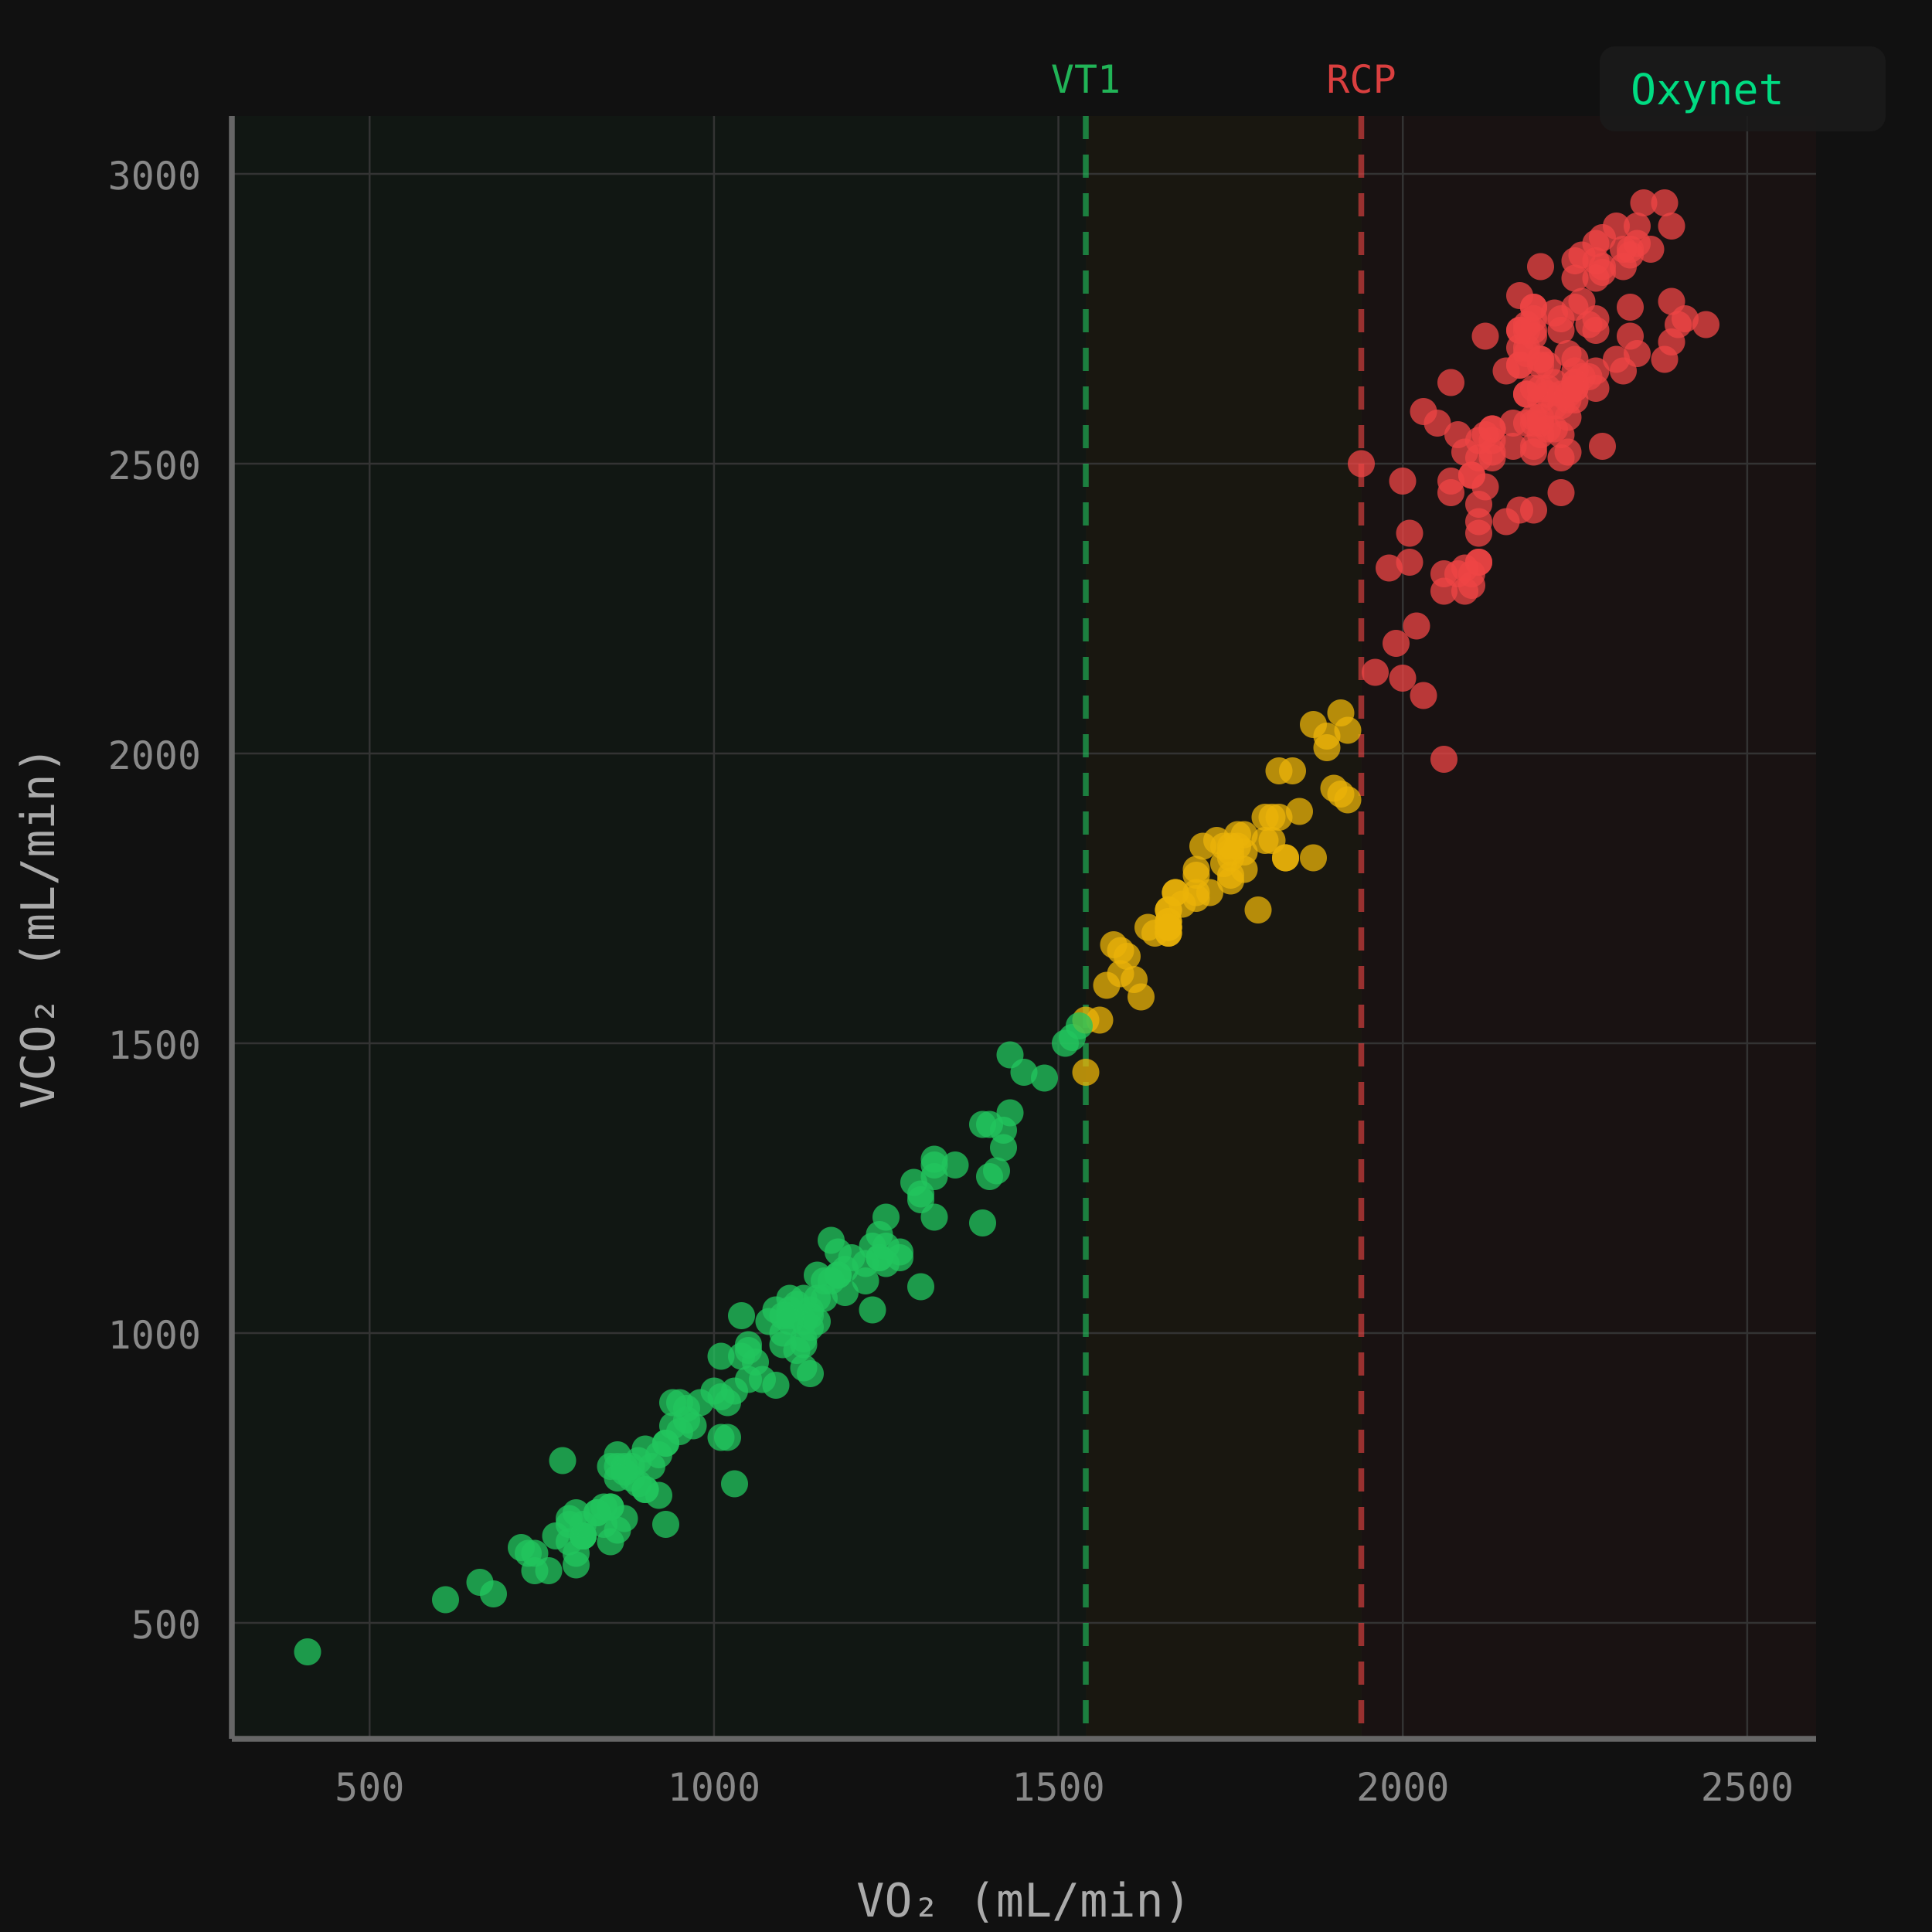
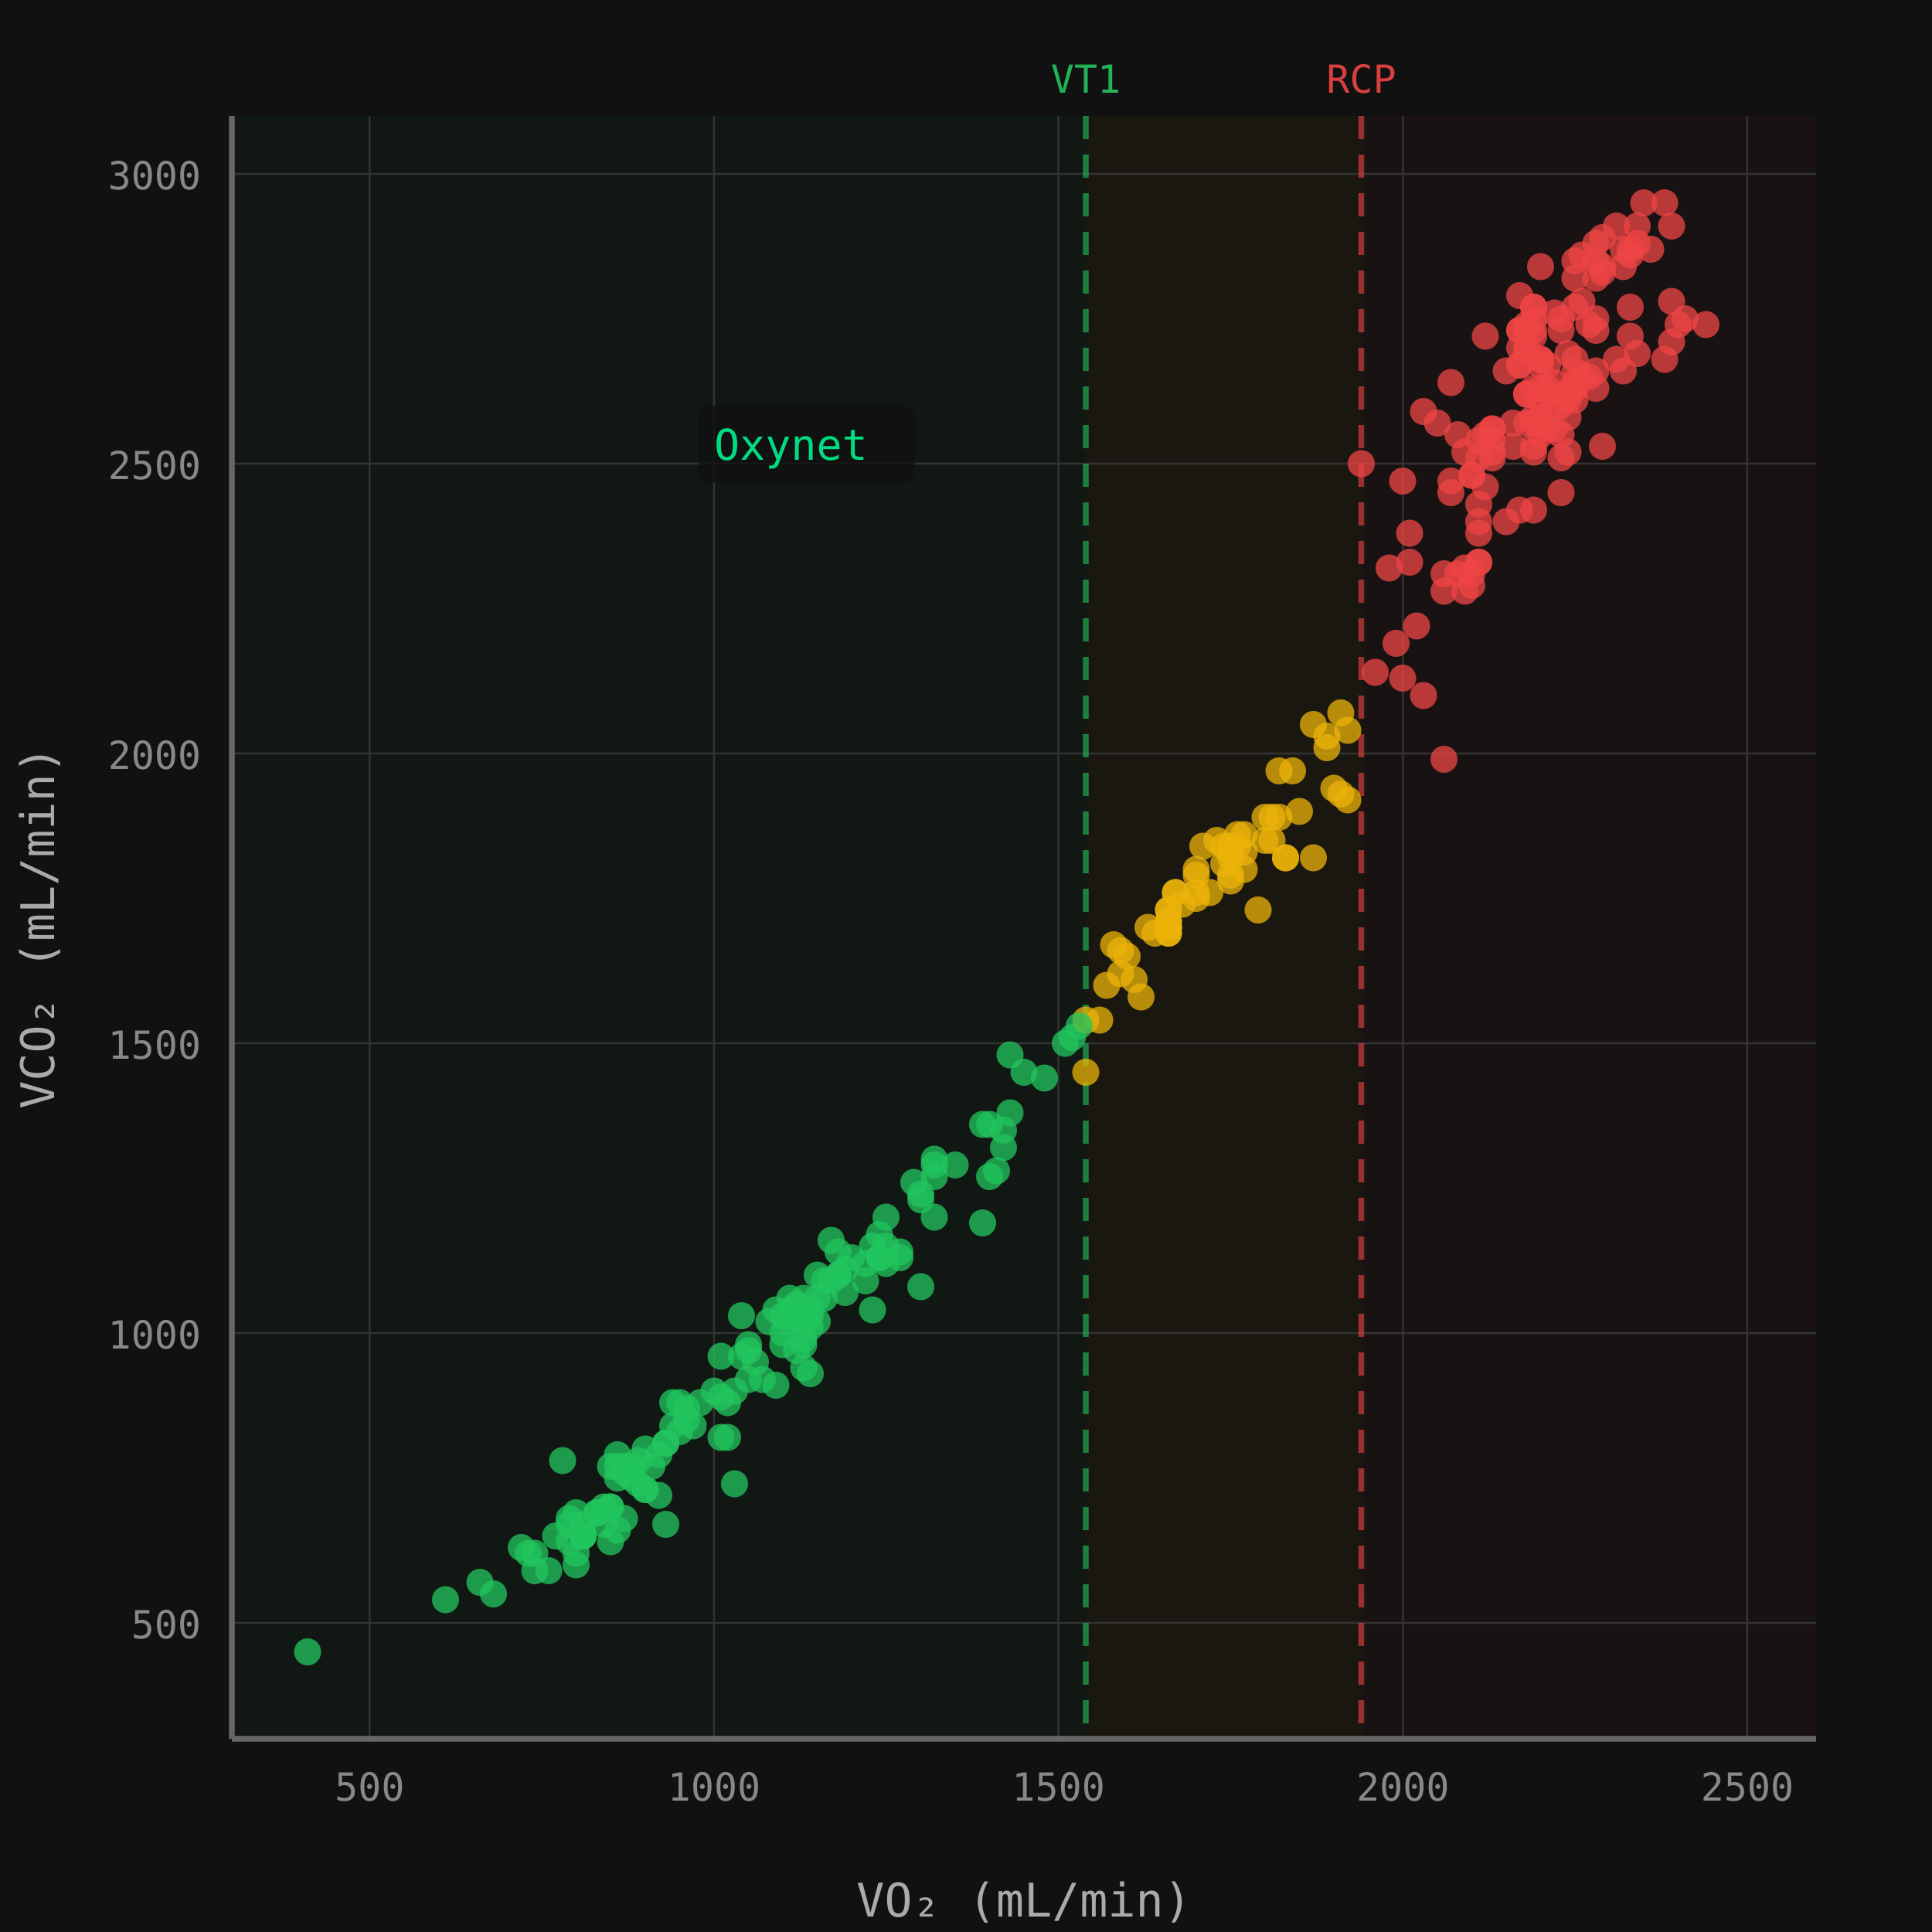
<svg xmlns="http://www.w3.org/2000/svg" width="500" height="500" viewBox="0 0 500 500">
  <rect width="500" height="500" fill="#111" />
  <rect x="60" y="30" width="221.043" height="420" fill="#22c55e" fill-opacity="0.04" />
  <rect x="281.043" y="30" width="71.304" height="420" fill="#eab308" fill-opacity="0.04" />
  <rect x="352.348" y="30" width="117.652" height="420" fill="#ef4444" fill-opacity="0.04" />
  <line x1="95.652" y1="30" x2="95.652" y2="450" stroke="#333" stroke-width="0.5" />
  <line x1="184.783" y1="30" x2="184.783" y2="450" stroke="#333" stroke-width="0.5" />
  <line x1="273.913" y1="30" x2="273.913" y2="450" stroke="#333" stroke-width="0.5" />
  <line x1="363.043" y1="30" x2="363.043" y2="450" stroke="#333" stroke-width="0.5" />
  <line x1="452.174" y1="30" x2="452.174" y2="450" stroke="#333" stroke-width="0.5" />
  <line x1="60" y1="420" x2="470" y2="420" stroke="#333" stroke-width="0.5" />
  <line x1="60" y1="345" x2="470" y2="345" stroke="#333" stroke-width="0.5" />
  <line x1="60" y1="270" x2="470" y2="270" stroke="#333" stroke-width="0.5" />
  <line x1="60" y1="195" x2="470" y2="195" stroke="#333" stroke-width="0.5" />
  <line x1="60" y1="120" x2="470" y2="120" stroke="#333" stroke-width="0.5" />
  <line x1="60" y1="45" x2="470" y2="45" stroke="#333" stroke-width="0.5" />
  <line x1="60" y1="450" x2="470" y2="450" stroke="#666" stroke-width="1.5" />
  <line x1="60" y1="30" x2="60" y2="450" stroke="#666" stroke-width="1.5" />
  <text x="95.652" y="466" text-anchor="middle" fill="#888" font-size="10" font-family="monospace">500</text>
  <text x="184.783" y="466" text-anchor="middle" fill="#888" font-size="10" font-family="monospace">1000</text>
  <text x="273.913" y="466" text-anchor="middle" fill="#888" font-size="10" font-family="monospace">1500</text>
  <text x="363.043" y="466" text-anchor="middle" fill="#888" font-size="10" font-family="monospace">2000</text>
  <text x="452.174" y="466" text-anchor="middle" fill="#888" font-size="10" font-family="monospace">2500</text>
  <text x="52" y="424" text-anchor="end" fill="#888" font-size="10" font-family="monospace">500</text>
  <text x="52" y="349" text-anchor="end" fill="#888" font-size="10" font-family="monospace">1000</text>
  <text x="52" y="274" text-anchor="end" fill="#888" font-size="10" font-family="monospace">1500</text>
  <text x="52" y="199" text-anchor="end" fill="#888" font-size="10" font-family="monospace">2000</text>
  <text x="52" y="124" text-anchor="end" fill="#888" font-size="10" font-family="monospace">2500</text>
  <text x="52" y="49" text-anchor="end" fill="#888" font-size="10" font-family="monospace">3000</text>
  <text x="265" y="496" text-anchor="middle" fill="#aaa" font-size="12" font-family="monospace">VO₂ (mL/min)</text>
  <text x="14" y="240" text-anchor="middle" fill="#aaa" font-size="12" font-family="monospace" transform="rotate(-90,14,240)">VCO₂ (mL/min)</text>
  <line x1="281.0" y1="30" x2="281.0" y2="450" stroke="#22c55e" stroke-width="1.5" stroke-dasharray="6,4" opacity="0.6" />
  <line x1="352.3" y1="30" x2="352.3" y2="450" stroke="#ef4444" stroke-width="1.5" stroke-dasharray="6,4" opacity="0.6" />
  <text x="281.0" y="24" text-anchor="middle" fill="#22c55e" font-size="10" font-family="monospace" opacity="0.9">VT1</text>
  <text x="352.3" y="24" text-anchor="middle" fill="#ef4444" font-size="10" font-family="monospace" opacity="0.9">RCP</text>
  <circle cx="79.6" cy="427.5" r="3.5" fill="#22c55e" fill-opacity="0.75" stroke="none" />
  <circle cx="145.6" cy="378.0" r="3.5" fill="#22c55e" fill-opacity="0.75" stroke="none" />
  <circle cx="115.3" cy="414.0" r="3.5" fill="#22c55e" fill-opacity="0.75" stroke="none" />
  <circle cx="136.7" cy="402.0" r="3.5" fill="#22c55e" fill-opacity="0.75" stroke="none" />
  <circle cx="172.3" cy="394.5" r="3.5" fill="#22c55e" fill-opacity="0.75" stroke="none" />
  <circle cx="149.1" cy="405.0" r="3.5" fill="#22c55e" fill-opacity="0.75" stroke="none" />
  <circle cx="161.6" cy="393.0" r="3.5" fill="#22c55e" fill-opacity="0.75" stroke="none" />
  <circle cx="142.0" cy="406.5" r="3.5" fill="#22c55e" fill-opacity="0.75" stroke="none" />
  <circle cx="159.8" cy="396.0" r="3.5" fill="#22c55e" fill-opacity="0.75" stroke="none" />
  <circle cx="149.1" cy="402.0" r="3.5" fill="#22c55e" fill-opacity="0.75" stroke="none" />
  <circle cx="158.0" cy="399.0" r="3.5" fill="#22c55e" fill-opacity="0.75" stroke="none" />
  <circle cx="170.5" cy="387.0" r="3.5" fill="#22c55e" fill-opacity="0.75" stroke="none" />
  <circle cx="156.3" cy="394.5" r="3.5" fill="#22c55e" fill-opacity="0.75" stroke="none" />
  <circle cx="190.1" cy="384.0" r="3.5" fill="#22c55e" fill-opacity="0.75" stroke="none" />
  <circle cx="154.5" cy="391.5" r="3.5" fill="#22c55e" fill-opacity="0.75" stroke="none" />
  <circle cx="156.3" cy="390.0" r="3.5" fill="#22c55e" fill-opacity="0.75" stroke="none" />
  <circle cx="143.8" cy="397.5" r="3.5" fill="#22c55e" fill-opacity="0.75" stroke="none" />
  <circle cx="150.9" cy="397.5" r="3.5" fill="#22c55e" fill-opacity="0.75" stroke="none" />
  <circle cx="167.0" cy="385.5" r="3.5" fill="#22c55e" fill-opacity="0.75" stroke="none" />
  <circle cx="163.4" cy="382.5" r="3.5" fill="#22c55e" fill-opacity="0.75" stroke="none" />
  <circle cx="124.2" cy="409.5" r="3.5" fill="#22c55e" fill-opacity="0.75" stroke="none" />
  <circle cx="147.3" cy="399.0" r="3.5" fill="#22c55e" fill-opacity="0.75" stroke="none" />
  <circle cx="150.9" cy="397.5" r="3.5" fill="#22c55e" fill-opacity="0.75" stroke="none" />
  <circle cx="138.4" cy="406.5" r="3.5" fill="#22c55e" fill-opacity="0.75" stroke="none" />
  <circle cx="150.9" cy="397.5" r="3.5" fill="#22c55e" fill-opacity="0.75" stroke="none" />
  <circle cx="150.9" cy="394.5" r="3.5" fill="#22c55e" fill-opacity="0.75" stroke="none" />
  <circle cx="127.7" cy="412.5" r="3.5" fill="#22c55e" fill-opacity="0.75" stroke="none" />
  <circle cx="179.4" cy="369.0" r="3.5" fill="#22c55e" fill-opacity="0.75" stroke="none" />
  <circle cx="158.0" cy="379.5" r="3.5" fill="#22c55e" fill-opacity="0.75" stroke="none" />
  <circle cx="134.9" cy="400.5" r="3.5" fill="#22c55e" fill-opacity="0.75" stroke="none" />
  <circle cx="147.3" cy="393.0" r="3.5" fill="#22c55e" fill-opacity="0.75" stroke="none" />
  <circle cx="138.4" cy="402.0" r="3.5" fill="#22c55e" fill-opacity="0.75" stroke="none" />
  <circle cx="150.9" cy="397.5" r="3.5" fill="#22c55e" fill-opacity="0.75" stroke="none" />
  <circle cx="167.0" cy="385.5" r="3.5" fill="#22c55e" fill-opacity="0.75" stroke="none" />
  <circle cx="158.0" cy="390.0" r="3.5" fill="#22c55e" fill-opacity="0.75" stroke="none" />
  <circle cx="158.0" cy="390.0" r="3.5" fill="#22c55e" fill-opacity="0.75" stroke="none" />
  <circle cx="154.5" cy="391.5" r="3.5" fill="#22c55e" fill-opacity="0.75" stroke="none" />
  <circle cx="175.9" cy="370.5" r="3.5" fill="#22c55e" fill-opacity="0.75" stroke="none" />
  <circle cx="147.3" cy="394.5" r="3.5" fill="#22c55e" fill-opacity="0.75" stroke="none" />
  <circle cx="168.7" cy="379.5" r="3.5" fill="#22c55e" fill-opacity="0.75" stroke="none" />
  <circle cx="170.5" cy="376.5" r="3.5" fill="#22c55e" fill-opacity="0.75" stroke="none" />
  <circle cx="188.3" cy="372.0" r="3.5" fill="#22c55e" fill-opacity="0.75" stroke="none" />
  <circle cx="165.2" cy="384.0" r="3.5" fill="#22c55e" fill-opacity="0.75" stroke="none" />
  <circle cx="186.6" cy="372.0" r="3.5" fill="#22c55e" fill-opacity="0.75" stroke="none" />
  <circle cx="208.0" cy="354.0" r="3.5" fill="#22c55e" fill-opacity="0.75" stroke="none" />
  <circle cx="238.3" cy="333.0" r="3.5" fill="#22c55e" fill-opacity="0.75" stroke="none" />
  <circle cx="218.7" cy="334.5" r="3.5" fill="#22c55e" fill-opacity="0.75" stroke="none" />
  <circle cx="193.7" cy="349.5" r="3.5" fill="#22c55e" fill-opacity="0.75" stroke="none" />
  <circle cx="174.1" cy="363.0" r="3.5" fill="#22c55e" fill-opacity="0.75" stroke="none" />
  <circle cx="159.8" cy="376.5" r="3.5" fill="#22c55e" fill-opacity="0.75" stroke="none" />
  <circle cx="159.8" cy="379.5" r="3.5" fill="#22c55e" fill-opacity="0.75" stroke="none" />
  <circle cx="209.7" cy="355.5" r="3.5" fill="#22c55e" fill-opacity="0.75" stroke="none" />
  <circle cx="200.8" cy="358.5" r="3.5" fill="#22c55e" fill-opacity="0.75" stroke="none" />
  <circle cx="208.0" cy="346.5" r="3.5" fill="#22c55e" fill-opacity="0.75" stroke="none" />
  <circle cx="163.4" cy="379.5" r="3.5" fill="#22c55e" fill-opacity="0.75" stroke="none" />
  <circle cx="177.7" cy="364.5" r="3.5" fill="#22c55e" fill-opacity="0.75" stroke="none" />
  <circle cx="175.9" cy="363.0" r="3.5" fill="#22c55e" fill-opacity="0.75" stroke="none" />
  <circle cx="174.1" cy="369.0" r="3.5" fill="#22c55e" fill-opacity="0.75" stroke="none" />
  <circle cx="159.8" cy="382.5" r="3.5" fill="#22c55e" fill-opacity="0.75" stroke="none" />
  <circle cx="149.1" cy="391.5" r="3.5" fill="#22c55e" fill-opacity="0.75" stroke="none" />
  <circle cx="161.6" cy="379.5" r="3.5" fill="#22c55e" fill-opacity="0.75" stroke="none" />
  <circle cx="197.3" cy="357.0" r="3.5" fill="#22c55e" fill-opacity="0.75" stroke="none" />
  <circle cx="195.5" cy="352.5" r="3.5" fill="#22c55e" fill-opacity="0.75" stroke="none" />
  <circle cx="167.0" cy="375.0" r="3.5" fill="#22c55e" fill-opacity="0.75" stroke="none" />
  <circle cx="190.1" cy="360.0" r="3.5" fill="#22c55e" fill-opacity="0.75" stroke="none" />
  <circle cx="161.6" cy="381.0" r="3.5" fill="#22c55e" fill-opacity="0.75" stroke="none" />
  <circle cx="177.7" cy="367.5" r="3.5" fill="#22c55e" fill-opacity="0.75" stroke="none" />
  <circle cx="165.2" cy="378.0" r="3.5" fill="#22c55e" fill-opacity="0.75" stroke="none" />
  <circle cx="172.3" cy="373.5" r="3.5" fill="#22c55e" fill-opacity="0.75" stroke="none" />
  <circle cx="172.3" cy="373.5" r="3.5" fill="#22c55e" fill-opacity="0.75" stroke="none" />
  <circle cx="193.7" cy="357.0" r="3.5" fill="#22c55e" fill-opacity="0.75" stroke="none" />
  <circle cx="184.8" cy="360.0" r="3.5" fill="#22c55e" fill-opacity="0.75" stroke="none" />
  <circle cx="181.2" cy="363.0" r="3.5" fill="#22c55e" fill-opacity="0.75" stroke="none" />
  <circle cx="202.6" cy="348.0" r="3.5" fill="#22c55e" fill-opacity="0.75" stroke="none" />
  <circle cx="225.8" cy="339.0" r="3.5" fill="#22c55e" fill-opacity="0.75" stroke="none" />
  <circle cx="206.2" cy="337.5" r="3.5" fill="#22c55e" fill-opacity="0.75" stroke="none" />
  <circle cx="216.9" cy="324.0" r="3.5" fill="#22c55e" fill-opacity="0.75" stroke="none" />
  <circle cx="215.1" cy="321.0" r="3.5" fill="#22c55e" fill-opacity="0.75" stroke="none" />
  <circle cx="191.9" cy="340.5" r="3.5" fill="#22c55e" fill-opacity="0.75" stroke="none" />
  <circle cx="186.6" cy="351.0" r="3.5" fill="#22c55e" fill-opacity="0.75" stroke="none" />
  <circle cx="191.9" cy="351.0" r="3.5" fill="#22c55e" fill-opacity="0.75" stroke="none" />
  <circle cx="186.6" cy="361.5" r="3.5" fill="#22c55e" fill-opacity="0.75" stroke="none" />
  <circle cx="206.2" cy="349.5" r="3.5" fill="#22c55e" fill-opacity="0.75" stroke="none" />
  <circle cx="188.3" cy="363.0" r="3.5" fill="#22c55e" fill-opacity="0.75" stroke="none" />
  <circle cx="208.0" cy="348.0" r="3.5" fill="#22c55e" fill-opacity="0.75" stroke="none" />
  <circle cx="209.7" cy="343.5" r="3.5" fill="#22c55e" fill-opacity="0.75" stroke="none" />
  <circle cx="229.3" cy="327.0" r="3.5" fill="#22c55e" fill-opacity="0.75" stroke="none" />
  <circle cx="224.0" cy="331.5" r="3.5" fill="#22c55e" fill-opacity="0.75" stroke="none" />
  <circle cx="209.7" cy="340.5" r="3.5" fill="#22c55e" fill-opacity="0.75" stroke="none" />
  <circle cx="232.9" cy="324.0" r="3.5" fill="#22c55e" fill-opacity="0.75" stroke="none" />
  <circle cx="209.7" cy="339.0" r="3.5" fill="#22c55e" fill-opacity="0.75" stroke="none" />
  <circle cx="202.6" cy="345.0" r="3.5" fill="#22c55e" fill-opacity="0.75" stroke="none" />
  <circle cx="208.0" cy="342.0" r="3.5" fill="#22c55e" fill-opacity="0.75" stroke="none" />
  <circle cx="227.6" cy="325.5" r="3.5" fill="#22c55e" fill-opacity="0.75" stroke="none" />
  <circle cx="254.3" cy="316.5" r="3.5" fill="#22c55e" fill-opacity="0.75" stroke="none" />
  <circle cx="204.4" cy="340.5" r="3.5" fill="#22c55e" fill-opacity="0.75" stroke="none" />
  <circle cx="238.3" cy="309.0" r="3.5" fill="#22c55e" fill-opacity="0.75" stroke="none" />
  <circle cx="229.3" cy="315.0" r="3.5" fill="#22c55e" fill-opacity="0.75" stroke="none" />
  <circle cx="204.4" cy="336.0" r="3.5" fill="#22c55e" fill-opacity="0.75" stroke="none" />
  <circle cx="200.8" cy="339.0" r="3.5" fill="#22c55e" fill-opacity="0.75" stroke="none" />
  <circle cx="193.7" cy="348.0" r="3.5" fill="#22c55e" fill-opacity="0.75" stroke="none" />
  <circle cx="216.9" cy="330.0" r="3.5" fill="#22c55e" fill-opacity="0.75" stroke="none" />
  <circle cx="218.7" cy="328.5" r="3.5" fill="#22c55e" fill-opacity="0.75" stroke="none" />
  <circle cx="204.4" cy="339.0" r="3.5" fill="#22c55e" fill-opacity="0.75" stroke="none" />
  <circle cx="232.9" cy="325.5" r="3.5" fill="#22c55e" fill-opacity="0.75" stroke="none" />
  <circle cx="227.6" cy="325.5" r="3.5" fill="#22c55e" fill-opacity="0.75" stroke="none" />
  <circle cx="224.0" cy="327.0" r="3.5" fill="#22c55e" fill-opacity="0.75" stroke="none" />
  <circle cx="211.5" cy="336.0" r="3.5" fill="#22c55e" fill-opacity="0.75" stroke="none" />
  <circle cx="211.5" cy="342.0" r="3.5" fill="#22c55e" fill-opacity="0.75" stroke="none" />
  <circle cx="225.8" cy="322.5" r="3.5" fill="#22c55e" fill-opacity="0.75" stroke="none" />
  <circle cx="213.3" cy="336.0" r="3.5" fill="#22c55e" fill-opacity="0.75" stroke="none" />
  <circle cx="213.3" cy="331.5" r="3.5" fill="#22c55e" fill-opacity="0.75" stroke="none" />
  <circle cx="216.9" cy="330.0" r="3.5" fill="#22c55e" fill-opacity="0.75" stroke="none" />
  <circle cx="208.0" cy="336.0" r="3.5" fill="#22c55e" fill-opacity="0.75" stroke="none" />
  <circle cx="211.5" cy="330.0" r="3.5" fill="#22c55e" fill-opacity="0.75" stroke="none" />
  <circle cx="199.0" cy="342.0" r="3.5" fill="#22c55e" fill-opacity="0.75" stroke="none" />
  <circle cx="202.6" cy="340.5" r="3.5" fill="#22c55e" fill-opacity="0.75" stroke="none" />
  <circle cx="204.4" cy="342.0" r="3.5" fill="#22c55e" fill-opacity="0.75" stroke="none" />
  <circle cx="229.3" cy="322.5" r="3.5" fill="#22c55e" fill-opacity="0.75" stroke="none" />
  <circle cx="227.6" cy="319.5" r="3.5" fill="#22c55e" fill-opacity="0.75" stroke="none" />
  <circle cx="215.1" cy="331.5" r="3.5" fill="#22c55e" fill-opacity="0.75" stroke="none" />
  <circle cx="241.8" cy="304.5" r="3.5" fill="#22c55e" fill-opacity="0.75" stroke="none" />
  <circle cx="238.3" cy="310.5" r="3.5" fill="#22c55e" fill-opacity="0.75" stroke="none" />
  <circle cx="241.8" cy="301.5" r="3.5" fill="#22c55e" fill-opacity="0.75" stroke="none" />
  <circle cx="241.8" cy="300.0" r="3.5" fill="#22c55e" fill-opacity="0.75" stroke="none" />
  <circle cx="220.4" cy="325.5" r="3.5" fill="#22c55e" fill-opacity="0.75" stroke="none" />
  <circle cx="256.1" cy="304.5" r="3.5" fill="#22c55e" fill-opacity="0.75" stroke="none" />
  <circle cx="257.9" cy="303.0" r="3.5" fill="#22c55e" fill-opacity="0.75" stroke="none" />
  <circle cx="281.0" cy="277.5" r="3.5" fill="#eab308" fill-opacity="0.75" stroke="none" />
  <circle cx="256.1" cy="291.0" r="3.5" fill="#22c55e" fill-opacity="0.75" stroke="none" />
  <circle cx="247.2" cy="301.5" r="3.5" fill="#22c55e" fill-opacity="0.75" stroke="none" />
  <circle cx="270.3" cy="279.0" r="3.5" fill="#22c55e" fill-opacity="0.75" stroke="none" />
  <circle cx="236.5" cy="306.0" r="3.5" fill="#22c55e" fill-opacity="0.75" stroke="none" />
  <circle cx="261.4" cy="288.0" r="3.5" fill="#22c55e" fill-opacity="0.75" stroke="none" />
  <circle cx="259.7" cy="292.5" r="3.5" fill="#22c55e" fill-opacity="0.75" stroke="none" />
  <circle cx="259.7" cy="297.0" r="3.5" fill="#22c55e" fill-opacity="0.75" stroke="none" />
  <circle cx="241.8" cy="315.0" r="3.5" fill="#22c55e" fill-opacity="0.75" stroke="none" />
  <circle cx="284.6" cy="264.0" r="3.5" fill="#eab308" fill-opacity="0.75" stroke="none" />
  <circle cx="277.5" cy="268.5" r="3.5" fill="#22c55e" fill-opacity="0.75" stroke="none" />
  <circle cx="295.3" cy="258.0" r="3.5" fill="#eab308" fill-opacity="0.75" stroke="none" />
  <circle cx="265.0" cy="277.5" r="3.5" fill="#22c55e" fill-opacity="0.75" stroke="none" />
  <circle cx="275.7" cy="270.0" r="3.5" fill="#22c55e" fill-opacity="0.75" stroke="none" />
  <circle cx="281.0" cy="264.0" r="3.5" fill="#eab308" fill-opacity="0.75" stroke="none" />
  <circle cx="254.3" cy="291.0" r="3.5" fill="#22c55e" fill-opacity="0.75" stroke="none" />
  <circle cx="325.6" cy="235.5" r="3.5" fill="#eab308" fill-opacity="0.75" stroke="none" />
  <circle cx="332.7" cy="222.0" r="3.5" fill="#eab308" fill-opacity="0.75" stroke="none" />
  <circle cx="329.2" cy="211.5" r="3.5" fill="#eab308" fill-opacity="0.75" stroke="none" />
  <circle cx="302.4" cy="238.5" r="3.5" fill="#eab308" fill-opacity="0.75" stroke="none" />
  <circle cx="288.2" cy="244.5" r="3.5" fill="#eab308" fill-opacity="0.75" stroke="none" />
  <circle cx="290.0" cy="246.0" r="3.5" fill="#eab308" fill-opacity="0.75" stroke="none" />
  <circle cx="261.4" cy="273.0" r="3.5" fill="#22c55e" fill-opacity="0.75" stroke="none" />
  <circle cx="302.4" cy="240.0" r="3.5" fill="#eab308" fill-opacity="0.75" stroke="none" />
  <circle cx="279.3" cy="265.5" r="3.5" fill="#22c55e" fill-opacity="0.75" stroke="none" />
  <circle cx="318.5" cy="228.0" r="3.5" fill="#eab308" fill-opacity="0.75" stroke="none" />
  <circle cx="298.9" cy="241.5" r="3.5" fill="#eab308" fill-opacity="0.75" stroke="none" />
  <circle cx="309.6" cy="231.0" r="3.5" fill="#eab308" fill-opacity="0.75" stroke="none" />
  <circle cx="302.4" cy="235.5" r="3.5" fill="#eab308" fill-opacity="0.75" stroke="none" />
  <circle cx="291.7" cy="247.5" r="3.5" fill="#eab308" fill-opacity="0.75" stroke="none" />
  <circle cx="302.4" cy="240.0" r="3.5" fill="#eab308" fill-opacity="0.75" stroke="none" />
  <circle cx="302.4" cy="238.5" r="3.5" fill="#eab308" fill-opacity="0.75" stroke="none" />
  <circle cx="309.6" cy="232.5" r="3.5" fill="#eab308" fill-opacity="0.75" stroke="none" />
  <circle cx="290.0" cy="252.0" r="3.5" fill="#eab308" fill-opacity="0.75" stroke="none" />
  <circle cx="302.4" cy="241.5" r="3.5" fill="#eab308" fill-opacity="0.75" stroke="none" />
  <circle cx="302.4" cy="241.5" r="3.5" fill="#eab308" fill-opacity="0.75" stroke="none" />
  <circle cx="327.4" cy="217.5" r="3.5" fill="#eab308" fill-opacity="0.75" stroke="none" />
  <circle cx="293.5" cy="253.5" r="3.5" fill="#eab308" fill-opacity="0.75" stroke="none" />
  <circle cx="322.0" cy="220.5" r="3.5" fill="#eab308" fill-opacity="0.75" stroke="none" />
  <circle cx="339.9" cy="222.0" r="3.5" fill="#eab308" fill-opacity="0.75" stroke="none" />
  <circle cx="373.7" cy="196.5" r="3.5" fill="#ef4444" fill-opacity="0.75" stroke="none" />
  <circle cx="332.7" cy="222.0" r="3.5" fill="#eab308" fill-opacity="0.75" stroke="none" />
  <circle cx="345.2" cy="204.0" r="3.5" fill="#eab308" fill-opacity="0.75" stroke="none" />
  <circle cx="327.4" cy="211.5" r="3.5" fill="#eab308" fill-opacity="0.75" stroke="none" />
  <circle cx="320.3" cy="216.0" r="3.5" fill="#eab308" fill-opacity="0.75" stroke="none" />
  <circle cx="320.3" cy="219.0" r="3.5" fill="#eab308" fill-opacity="0.75" stroke="none" />
  <circle cx="331.0" cy="199.5" r="3.5" fill="#eab308" fill-opacity="0.75" stroke="none" />
  <circle cx="311.3" cy="219.0" r="3.5" fill="#eab308" fill-opacity="0.75" stroke="none" />
  <circle cx="304.2" cy="231.0" r="3.5" fill="#eab308" fill-opacity="0.75" stroke="none" />
  <circle cx="316.7" cy="219.0" r="3.5" fill="#eab308" fill-opacity="0.75" stroke="none" />
  <circle cx="314.9" cy="217.5" r="3.5" fill="#eab308" fill-opacity="0.75" stroke="none" />
  <circle cx="309.6" cy="225.0" r="3.5" fill="#eab308" fill-opacity="0.75" stroke="none" />
  <circle cx="297.1" cy="240.0" r="3.5" fill="#eab308" fill-opacity="0.75" stroke="none" />
  <circle cx="313.1" cy="231.0" r="3.5" fill="#eab308" fill-opacity="0.75" stroke="none" />
  <circle cx="304.2" cy="231.0" r="3.5" fill="#eab308" fill-opacity="0.75" stroke="none" />
  <circle cx="316.7" cy="223.5" r="3.5" fill="#eab308" fill-opacity="0.75" stroke="none" />
  <circle cx="322.0" cy="225.0" r="3.5" fill="#eab308" fill-opacity="0.75" stroke="none" />
  <circle cx="318.5" cy="220.5" r="3.5" fill="#eab308" fill-opacity="0.75" stroke="none" />
  <circle cx="318.5" cy="222.0" r="3.5" fill="#eab308" fill-opacity="0.75" stroke="none" />
  <circle cx="302.4" cy="235.5" r="3.5" fill="#eab308" fill-opacity="0.75" stroke="none" />
  <circle cx="306.0" cy="234.0" r="3.5" fill="#eab308" fill-opacity="0.75" stroke="none" />
  <circle cx="336.3" cy="210.0" r="3.5" fill="#eab308" fill-opacity="0.75" stroke="none" />
  <circle cx="322.0" cy="216.0" r="3.5" fill="#eab308" fill-opacity="0.75" stroke="none" />
  <circle cx="309.6" cy="226.5" r="3.5" fill="#eab308" fill-opacity="0.75" stroke="none" />
  <circle cx="318.5" cy="226.5" r="3.5" fill="#eab308" fill-opacity="0.75" stroke="none" />
  <circle cx="286.4" cy="255.0" r="3.5" fill="#eab308" fill-opacity="0.75" stroke="none" />
  <circle cx="331.0" cy="211.5" r="3.5" fill="#eab308" fill-opacity="0.75" stroke="none" />
  <circle cx="329.2" cy="217.5" r="3.5" fill="#eab308" fill-opacity="0.75" stroke="none" />
  <circle cx="302.4" cy="240.0" r="3.5" fill="#eab308" fill-opacity="0.75" stroke="none" />
  <circle cx="347.0" cy="205.5" r="3.5" fill="#eab308" fill-opacity="0.75" stroke="none" />
  <circle cx="348.8" cy="207.0" r="3.5" fill="#eab308" fill-opacity="0.75" stroke="none" />
  <circle cx="368.4" cy="180.0" r="3.5" fill="#ef4444" fill-opacity="0.75" stroke="none" />
  <circle cx="363.0" cy="175.5" r="3.5" fill="#ef4444" fill-opacity="0.75" stroke="none" />
  <circle cx="348.8" cy="189.0" r="3.5" fill="#eab308" fill-opacity="0.75" stroke="none" />
  <circle cx="343.4" cy="193.5" r="3.5" fill="#eab308" fill-opacity="0.75" stroke="none" />
  <circle cx="343.4" cy="190.5" r="3.5" fill="#eab308" fill-opacity="0.75" stroke="none" />
  <circle cx="355.9" cy="174.0" r="3.5" fill="#ef4444" fill-opacity="0.75" stroke="none" />
  <circle cx="334.5" cy="199.5" r="3.5" fill="#eab308" fill-opacity="0.75" stroke="none" />
  <circle cx="339.9" cy="187.5" r="3.5" fill="#eab308" fill-opacity="0.75" stroke="none" />
  <circle cx="380.9" cy="151.5" r="3.5" fill="#ef4444" fill-opacity="0.75" stroke="none" />
  <circle cx="361.3" cy="166.5" r="3.5" fill="#ef4444" fill-opacity="0.75" stroke="none" />
  <circle cx="379.1" cy="153.0" r="3.5" fill="#ef4444" fill-opacity="0.75" stroke="none" />
  <circle cx="347.0" cy="184.5" r="3.5" fill="#eab308" fill-opacity="0.75" stroke="none" />
  <circle cx="318.5" cy="219.0" r="3.5" fill="#eab308" fill-opacity="0.75" stroke="none" />
  <circle cx="382.7" cy="145.5" r="3.5" fill="#ef4444" fill-opacity="0.75" stroke="none" />
  <circle cx="382.7" cy="145.5" r="3.5" fill="#ef4444" fill-opacity="0.75" stroke="none" />
  <circle cx="389.8" cy="135.0" r="3.5" fill="#ef4444" fill-opacity="0.75" stroke="none" />
  <circle cx="382.7" cy="138.0" r="3.5" fill="#ef4444" fill-opacity="0.75" stroke="none" />
  <circle cx="373.7" cy="148.5" r="3.5" fill="#ef4444" fill-opacity="0.75" stroke="none" />
  <circle cx="379.1" cy="147.0" r="3.5" fill="#ef4444" fill-opacity="0.75" stroke="none" />
  <circle cx="380.9" cy="148.5" r="3.5" fill="#ef4444" fill-opacity="0.75" stroke="none" />
  <circle cx="393.3" cy="132.0" r="3.5" fill="#ef4444" fill-opacity="0.75" stroke="none" />
  <circle cx="377.3" cy="148.5" r="3.5" fill="#ef4444" fill-opacity="0.75" stroke="none" />
  <circle cx="373.7" cy="153.0" r="3.5" fill="#ef4444" fill-opacity="0.75" stroke="none" />
  <circle cx="404.0" cy="127.5" r="3.5" fill="#ef4444" fill-opacity="0.75" stroke="none" />
  <circle cx="396.9" cy="132.0" r="3.5" fill="#ef4444" fill-opacity="0.75" stroke="none" />
  <circle cx="405.8" cy="117.0" r="3.5" fill="#ef4444" fill-opacity="0.75" stroke="none" />
  <circle cx="366.6" cy="162.0" r="3.5" fill="#ef4444" fill-opacity="0.75" stroke="none" />
  <circle cx="414.7" cy="115.5" r="3.5" fill="#ef4444" fill-opacity="0.75" stroke="none" />
  <circle cx="404.0" cy="112.5" r="3.5" fill="#ef4444" fill-opacity="0.75" stroke="none" />
  <circle cx="402.3" cy="111.0" r="3.5" fill="#ef4444" fill-opacity="0.75" stroke="none" />
  <circle cx="407.6" cy="99.0" r="3.5" fill="#ef4444" fill-opacity="0.75" stroke="none" />
  <circle cx="395.1" cy="109.5" r="3.5" fill="#ef4444" fill-opacity="0.75" stroke="none" />
  <circle cx="384.4" cy="126.0" r="3.5" fill="#ef4444" fill-opacity="0.75" stroke="none" />
  <circle cx="386.2" cy="114.0" r="3.5" fill="#ef4444" fill-opacity="0.75" stroke="none" />
  <circle cx="380.9" cy="123.0" r="3.5" fill="#ef4444" fill-opacity="0.75" stroke="none" />
  <circle cx="386.2" cy="118.5" r="3.5" fill="#ef4444" fill-opacity="0.75" stroke="none" />
  <circle cx="375.5" cy="127.5" r="3.5" fill="#ef4444" fill-opacity="0.75" stroke="none" />
  <circle cx="391.6" cy="115.5" r="3.5" fill="#ef4444" fill-opacity="0.75" stroke="none" />
  <circle cx="405.8" cy="108.0" r="3.5" fill="#ef4444" fill-opacity="0.75" stroke="none" />
  <circle cx="400.5" cy="102.0" r="3.5" fill="#ef4444" fill-opacity="0.75" stroke="none" />
  <circle cx="398.7" cy="103.5" r="3.5" fill="#ef4444" fill-opacity="0.75" stroke="none" />
  <circle cx="402.3" cy="99.0" r="3.5" fill="#ef4444" fill-opacity="0.75" stroke="none" />
  <circle cx="413.0" cy="82.5" r="3.5" fill="#ef4444" fill-opacity="0.75" stroke="none" />
  <circle cx="395.1" cy="102.0" r="3.5" fill="#ef4444" fill-opacity="0.75" stroke="none" />
  <circle cx="393.3" cy="94.5" r="3.5" fill="#ef4444" fill-opacity="0.75" stroke="none" />
  <circle cx="393.3" cy="90.0" r="3.5" fill="#ef4444" fill-opacity="0.75" stroke="none" />
  <circle cx="395.1" cy="90.0" r="3.5" fill="#ef4444" fill-opacity="0.75" stroke="none" />
  <circle cx="377.3" cy="112.5" r="3.5" fill="#ef4444" fill-opacity="0.75" stroke="none" />
  <circle cx="363.0" cy="124.5" r="3.5" fill="#ef4444" fill-opacity="0.75" stroke="none" />
  <circle cx="398.7" cy="93.0" r="3.5" fill="#ef4444" fill-opacity="0.75" stroke="none" />
  <circle cx="393.3" cy="94.5" r="3.5" fill="#ef4444" fill-opacity="0.75" stroke="none" />
  <circle cx="395.1" cy="84.0" r="3.5" fill="#ef4444" fill-opacity="0.75" stroke="none" />
  <circle cx="398.7" cy="93.0" r="3.5" fill="#ef4444" fill-opacity="0.75" stroke="none" />
  <circle cx="396.9" cy="79.5" r="3.5" fill="#ef4444" fill-opacity="0.75" stroke="none" />
  <circle cx="395.1" cy="85.5" r="3.5" fill="#ef4444" fill-opacity="0.75" stroke="none" />
  <circle cx="389.8" cy="96.0" r="3.5" fill="#ef4444" fill-opacity="0.75" stroke="none" />
  <circle cx="395.1" cy="91.5" r="3.5" fill="#ef4444" fill-opacity="0.75" stroke="none" />
  <circle cx="411.2" cy="84.0" r="3.5" fill="#ef4444" fill-opacity="0.75" stroke="none" />
  <circle cx="421.9" cy="79.5" r="3.5" fill="#ef4444" fill-opacity="0.75" stroke="none" />
  <circle cx="405.8" cy="91.5" r="3.5" fill="#ef4444" fill-opacity="0.75" stroke="none" />
  <circle cx="418.3" cy="93.0" r="3.5" fill="#ef4444" fill-opacity="0.75" stroke="none" />
  <circle cx="407.6" cy="96.0" r="3.5" fill="#ef4444" fill-opacity="0.75" stroke="none" />
  <circle cx="407.6" cy="100.5" r="3.5" fill="#ef4444" fill-opacity="0.75" stroke="none" />
  <circle cx="404.0" cy="105.0" r="3.5" fill="#ef4444" fill-opacity="0.75" stroke="none" />
  <circle cx="382.7" cy="118.5" r="3.5" fill="#ef4444" fill-opacity="0.75" stroke="none" />
  <circle cx="386.2" cy="111.0" r="3.5" fill="#ef4444" fill-opacity="0.75" stroke="none" />
  <circle cx="375.5" cy="124.5" r="3.5" fill="#ef4444" fill-opacity="0.75" stroke="none" />
  <circle cx="379.1" cy="117.0" r="3.5" fill="#ef4444" fill-opacity="0.75" stroke="none" />
  <circle cx="400.5" cy="100.5" r="3.5" fill="#ef4444" fill-opacity="0.75" stroke="none" />
  <circle cx="398.7" cy="112.5" r="3.5" fill="#ef4444" fill-opacity="0.75" stroke="none" />
  <circle cx="364.8" cy="138.0" r="3.5" fill="#ef4444" fill-opacity="0.75" stroke="none" />
  <circle cx="386.2" cy="111.0" r="3.5" fill="#ef4444" fill-opacity="0.75" stroke="none" />
  <circle cx="398.7" cy="100.5" r="3.5" fill="#ef4444" fill-opacity="0.75" stroke="none" />
  <circle cx="407.6" cy="93.0" r="3.5" fill="#ef4444" fill-opacity="0.75" stroke="none" />
  <circle cx="395.1" cy="102.0" r="3.5" fill="#ef4444" fill-opacity="0.75" stroke="none" />
  <circle cx="382.7" cy="114.0" r="3.5" fill="#ef4444" fill-opacity="0.75" stroke="none" />
  <circle cx="396.9" cy="100.5" r="3.5" fill="#ef4444" fill-opacity="0.75" stroke="none" />
  <circle cx="391.6" cy="109.5" r="3.5" fill="#ef4444" fill-opacity="0.75" stroke="none" />
  <circle cx="384.4" cy="112.5" r="3.5" fill="#ef4444" fill-opacity="0.75" stroke="none" />
  <circle cx="400.5" cy="94.5" r="3.5" fill="#ef4444" fill-opacity="0.75" stroke="none" />
  <circle cx="398.7" cy="109.5" r="3.5" fill="#ef4444" fill-opacity="0.75" stroke="none" />
  <circle cx="407.6" cy="99.0" r="3.5" fill="#ef4444" fill-opacity="0.75" stroke="none" />
  <circle cx="398.7" cy="108.0" r="3.5" fill="#ef4444" fill-opacity="0.75" stroke="none" />
  <circle cx="402.3" cy="105.0" r="3.5" fill="#ef4444" fill-opacity="0.75" stroke="none" />
  <circle cx="411.2" cy="97.5" r="3.5" fill="#ef4444" fill-opacity="0.75" stroke="none" />
  <circle cx="423.7" cy="91.5" r="3.5" fill="#ef4444" fill-opacity="0.75" stroke="none" />
  <circle cx="409.4" cy="97.5" r="3.5" fill="#ef4444" fill-opacity="0.75" stroke="none" />
  <circle cx="405.8" cy="103.5" r="3.5" fill="#ef4444" fill-opacity="0.75" stroke="none" />
  <circle cx="380.9" cy="123.0" r="3.5" fill="#ef4444" fill-opacity="0.75" stroke="none" />
  <circle cx="364.8" cy="145.5" r="3.5" fill="#ef4444" fill-opacity="0.75" stroke="none" />
  <circle cx="413.0" cy="96.0" r="3.5" fill="#ef4444" fill-opacity="0.75" stroke="none" />
  <circle cx="396.9" cy="117.0" r="3.5" fill="#ef4444" fill-opacity="0.75" stroke="none" />
  <circle cx="404.0" cy="102.0" r="3.5" fill="#ef4444" fill-opacity="0.75" stroke="none" />
  <circle cx="382.7" cy="130.5" r="3.5" fill="#ef4444" fill-opacity="0.75" stroke="none" />
  <circle cx="407.6" cy="103.5" r="3.5" fill="#ef4444" fill-opacity="0.75" stroke="none" />
  <circle cx="386.2" cy="117.0" r="3.5" fill="#ef4444" fill-opacity="0.75" stroke="none" />
  <circle cx="396.9" cy="109.5" r="3.5" fill="#ef4444" fill-opacity="0.75" stroke="none" />
  <circle cx="421.9" cy="87.0" r="3.5" fill="#ef4444" fill-opacity="0.75" stroke="none" />
  <circle cx="396.9" cy="108.0" r="3.5" fill="#ef4444" fill-opacity="0.75" stroke="none" />
  <circle cx="405.8" cy="102.0" r="3.5" fill="#ef4444" fill-opacity="0.75" stroke="none" />
  <circle cx="407.6" cy="100.5" r="3.5" fill="#ef4444" fill-opacity="0.75" stroke="none" />
  <circle cx="382.7" cy="135.0" r="3.5" fill="#ef4444" fill-opacity="0.75" stroke="none" />
  <circle cx="400.5" cy="111.0" r="3.5" fill="#ef4444" fill-opacity="0.75" stroke="none" />
  <circle cx="413.0" cy="100.5" r="3.5" fill="#ef4444" fill-opacity="0.75" stroke="none" />
  <circle cx="359.5" cy="147.0" r="3.5" fill="#ef4444" fill-opacity="0.75" stroke="none" />
  <circle cx="396.9" cy="115.5" r="3.5" fill="#ef4444" fill-opacity="0.75" stroke="none" />
  <circle cx="404.0" cy="118.5" r="3.5" fill="#ef4444" fill-opacity="0.75" stroke="none" />
  <circle cx="432.6" cy="88.5" r="3.5" fill="#ef4444" fill-opacity="0.75" stroke="none" />
  <circle cx="430.8" cy="93.0" r="3.5" fill="#ef4444" fill-opacity="0.75" stroke="none" />
  <circle cx="420.1" cy="96.0" r="3.5" fill="#ef4444" fill-opacity="0.75" stroke="none" />
  <circle cx="441.5" cy="84.0" r="3.5" fill="#ef4444" fill-opacity="0.75" stroke="none" />
  <circle cx="434.3" cy="84.0" r="3.5" fill="#ef4444" fill-opacity="0.75" stroke="none" />
  <circle cx="432.6" cy="78.0" r="3.5" fill="#ef4444" fill-opacity="0.75" stroke="none" />
  <circle cx="413.0" cy="85.5" r="3.5" fill="#ef4444" fill-opacity="0.75" stroke="none" />
  <circle cx="398.7" cy="94.5" r="3.5" fill="#ef4444" fill-opacity="0.75" stroke="none" />
  <circle cx="404.0" cy="85.5" r="3.5" fill="#ef4444" fill-opacity="0.75" stroke="none" />
  <circle cx="407.6" cy="72.0" r="3.5" fill="#ef4444" fill-opacity="0.75" stroke="none" />
  <circle cx="396.9" cy="87.0" r="3.5" fill="#ef4444" fill-opacity="0.75" stroke="none" />
  <circle cx="436.1" cy="82.5" r="3.5" fill="#ef4444" fill-opacity="0.75" stroke="none" />
  <circle cx="402.3" cy="81.0" r="3.5" fill="#ef4444" fill-opacity="0.75" stroke="none" />
  <circle cx="404.0" cy="82.5" r="3.5" fill="#ef4444" fill-opacity="0.75" stroke="none" />
  <circle cx="396.9" cy="79.5" r="3.5" fill="#ef4444" fill-opacity="0.75" stroke="none" />
  <circle cx="421.9" cy="64.5" r="3.5" fill="#ef4444" fill-opacity="0.75" stroke="none" />
  <circle cx="421.9" cy="66.0" r="3.5" fill="#ef4444" fill-opacity="0.75" stroke="none" />
  <circle cx="414.7" cy="69.0" r="3.5" fill="#ef4444" fill-opacity="0.75" stroke="none" />
  <circle cx="427.2" cy="64.5" r="3.5" fill="#ef4444" fill-opacity="0.75" stroke="none" />
  <circle cx="413.0" cy="72.0" r="3.5" fill="#ef4444" fill-opacity="0.75" stroke="none" />
  <circle cx="420.1" cy="69.0" r="3.5" fill="#ef4444" fill-opacity="0.75" stroke="none" />
  <circle cx="423.7" cy="58.5" r="3.5" fill="#ef4444" fill-opacity="0.75" stroke="none" />
  <circle cx="413.0" cy="67.5" r="3.5" fill="#ef4444" fill-opacity="0.75" stroke="none" />
  <circle cx="393.3" cy="76.5" r="3.5" fill="#ef4444" fill-opacity="0.75" stroke="none" />
  <circle cx="418.3" cy="58.5" r="3.5" fill="#ef4444" fill-opacity="0.75" stroke="none" />
  <circle cx="413.0" cy="63.0" r="3.5" fill="#ef4444" fill-opacity="0.75" stroke="none" />
  <circle cx="409.4" cy="66.0" r="3.5" fill="#ef4444" fill-opacity="0.75" stroke="none" />
  <circle cx="414.7" cy="61.5" r="3.5" fill="#ef4444" fill-opacity="0.75" stroke="none" />
  <circle cx="420.1" cy="64.5" r="3.5" fill="#ef4444" fill-opacity="0.75" stroke="none" />
  <circle cx="423.7" cy="63.0" r="3.5" fill="#ef4444" fill-opacity="0.75" stroke="none" />
  <circle cx="432.6" cy="58.5" r="3.5" fill="#ef4444" fill-opacity="0.75" stroke="none" />
  <circle cx="407.6" cy="79.5" r="3.5" fill="#ef4444" fill-opacity="0.75" stroke="none" />
  <circle cx="414.7" cy="70.5" r="3.5" fill="#ef4444" fill-opacity="0.75" stroke="none" />
  <circle cx="409.4" cy="78.0" r="3.5" fill="#ef4444" fill-opacity="0.75" stroke="none" />
  <circle cx="372.0" cy="109.5" r="3.5" fill="#ef4444" fill-opacity="0.75" stroke="none" />
  <circle cx="393.3" cy="85.5" r="3.5" fill="#ef4444" fill-opacity="0.75" stroke="none" />
  <circle cx="430.8" cy="52.5" r="3.5" fill="#ef4444" fill-opacity="0.75" stroke="none" />
  <circle cx="407.6" cy="67.5" r="3.5" fill="#ef4444" fill-opacity="0.75" stroke="none" />
  <circle cx="425.4" cy="52.5" r="3.5" fill="#ef4444" fill-opacity="0.75" stroke="none" />
  <circle cx="396.9" cy="82.5" r="3.5" fill="#ef4444" fill-opacity="0.75" stroke="none" />
  <circle cx="396.9" cy="85.5" r="3.5" fill="#ef4444" fill-opacity="0.75" stroke="none" />
  <circle cx="393.3" cy="85.5" r="3.5" fill="#ef4444" fill-opacity="0.75" stroke="none" />
  <circle cx="398.7" cy="69.0" r="3.5" fill="#ef4444" fill-opacity="0.75" stroke="none" />
  <circle cx="384.4" cy="87.0" r="3.5" fill="#ef4444" fill-opacity="0.75" stroke="none" />
  <circle cx="375.5" cy="99.0" r="3.5" fill="#ef4444" fill-opacity="0.75" stroke="none" />
  <circle cx="368.4" cy="106.5" r="3.5" fill="#ef4444" fill-opacity="0.75" stroke="none" />
  <circle cx="352.3" cy="120.0" r="3.5" fill="#ef4444" fill-opacity="0.75" stroke="none" />
-   <rect x="414" y="12" width="74" height="22" rx="4" fill="#1a1a1a" fill-opacity="0.85" />
-   <text x="422" y="27" font-family="monospace" font-size="11" fill="#00dc82">Oxynet</text>
+   <rect x="180.8" y="105" width="56" height="20" rx="3" fill="#111" fill-opacity="0.8" />
+   <text x="184.8" y="119" font-family="monospace" font-size="11" fill="#00dc82">Oxynet</text>
</svg>
